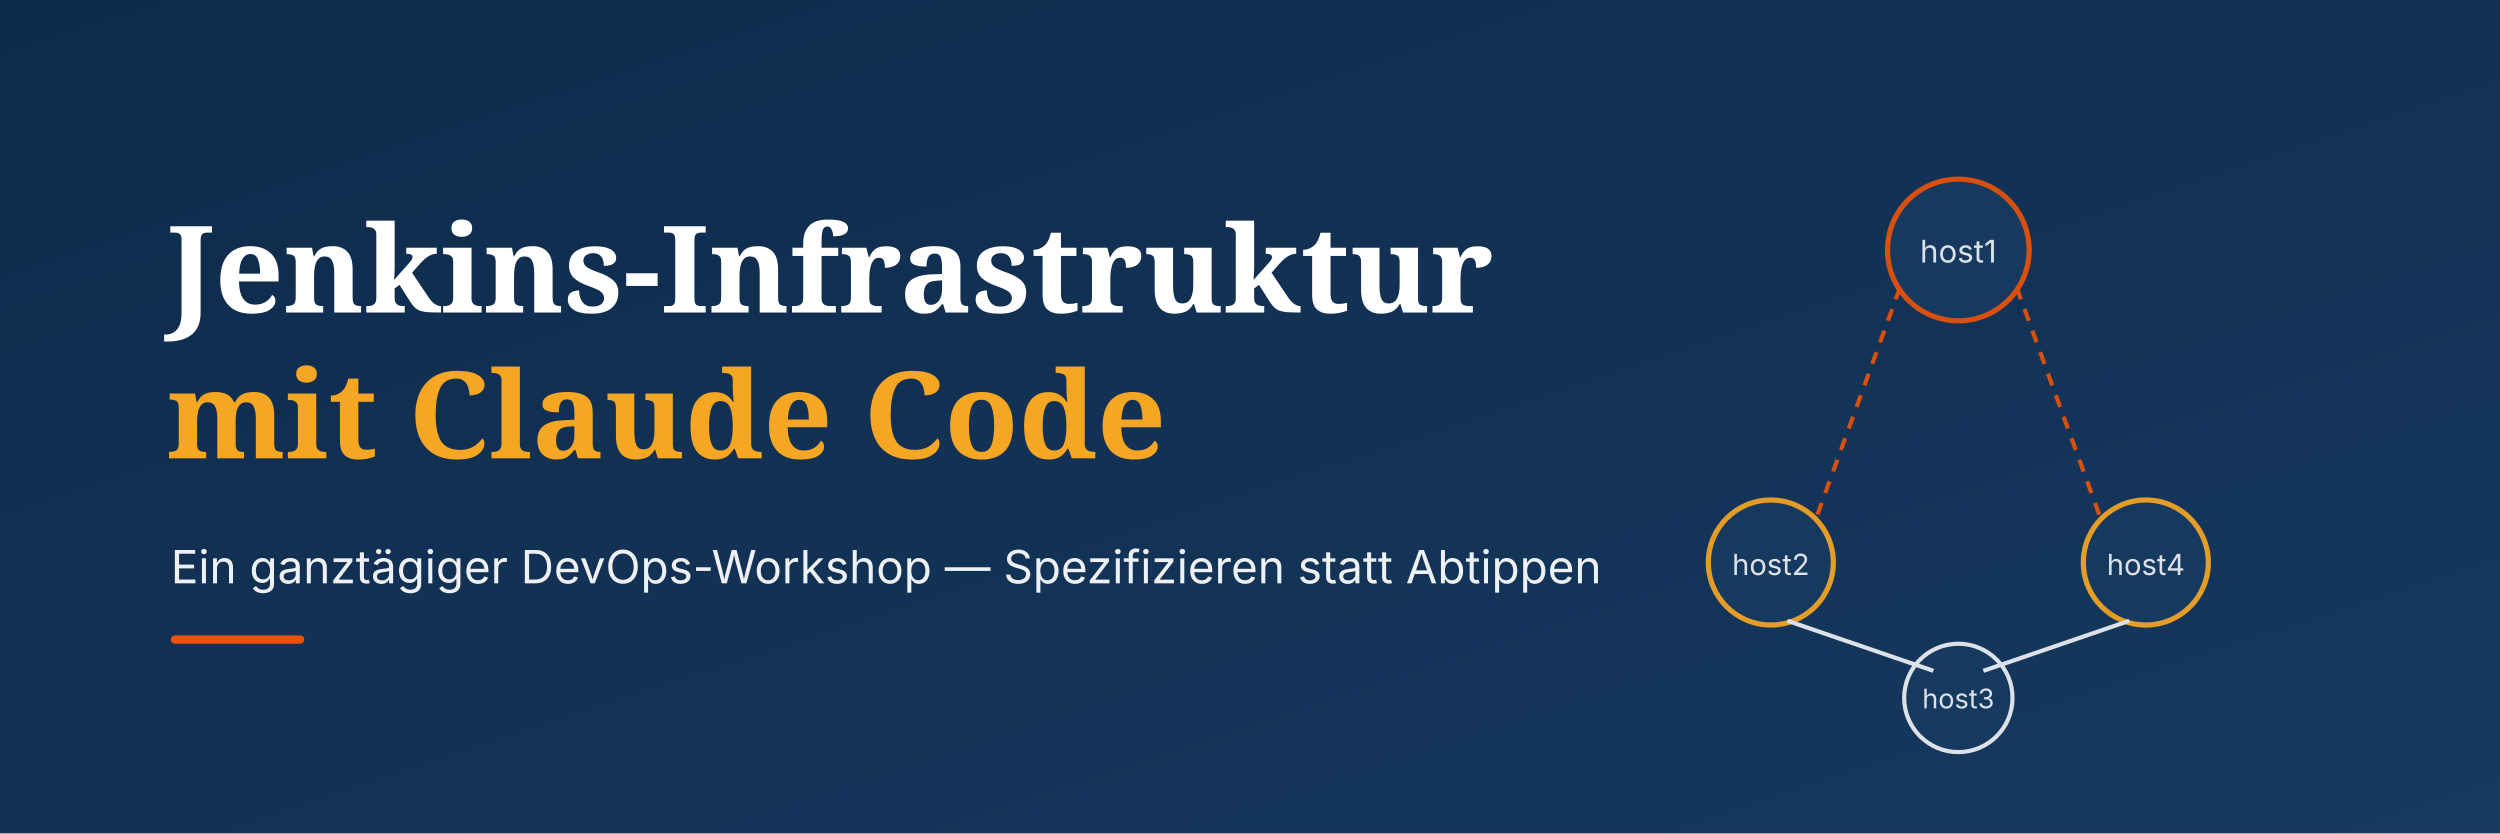
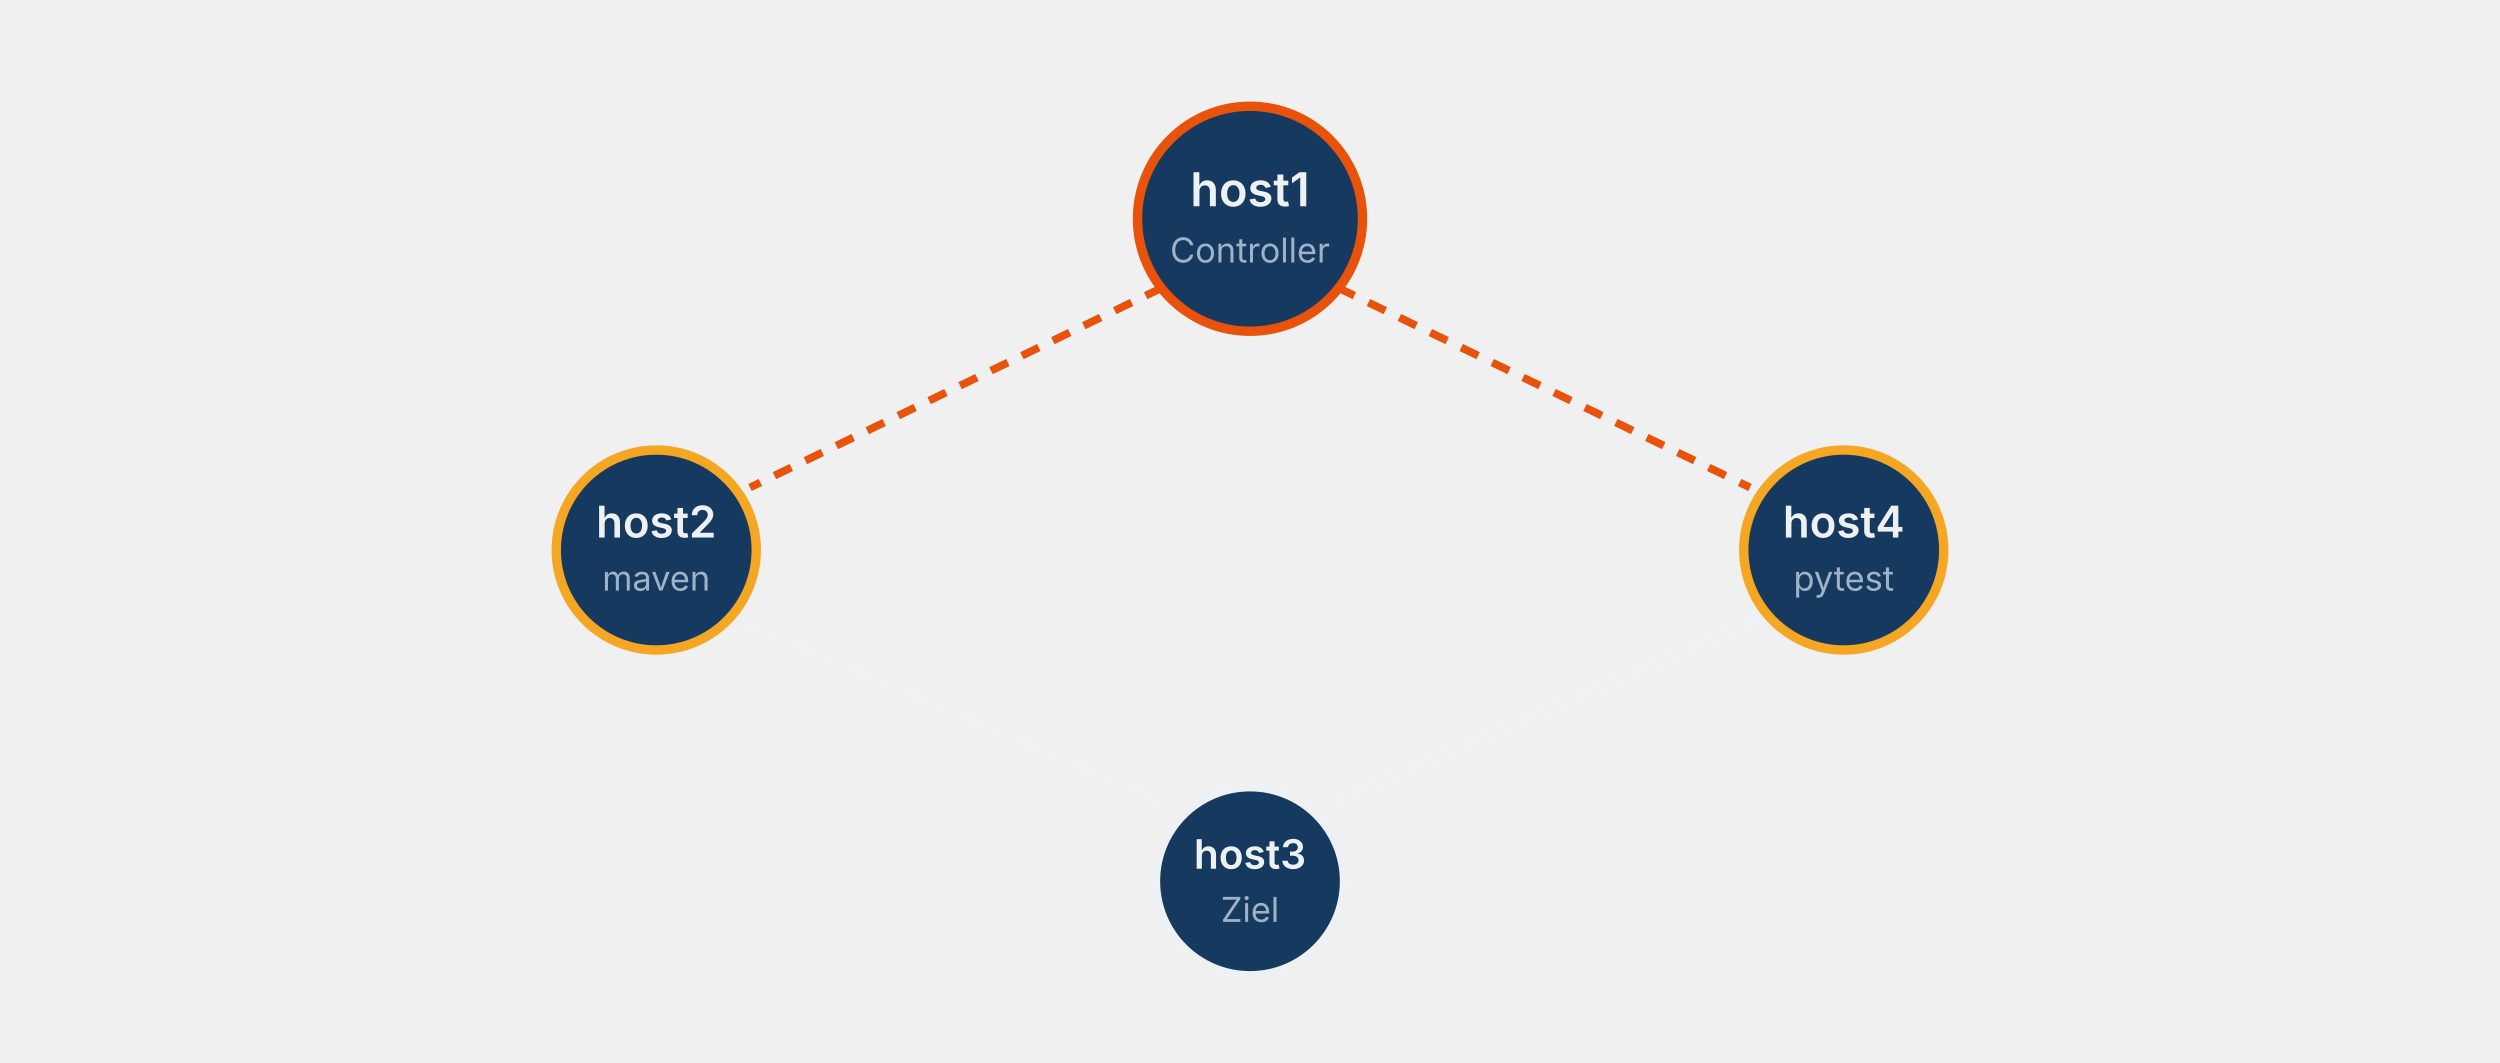
- <svg xmlns="http://www.w3.org/2000/svg" viewBox="0 0 1200 400" width="1200" height="400" role="img" aria-label="Workshop-Banner: Jenkins-Infrastruktur mit Claude Code">
-   <defs>
-     <linearGradient id="bg" x1="0" y1="0" x2="1" y2="1">
-       <stop offset="0%" stop-color="#0E2A4A" />
-       <stop offset="100%" stop-color="#16395F" />
-     </linearGradient>
-   </defs>
-   <rect width="1200" height="400" fill="url(#bg)" />
-   <g opacity="0.92">
-     <circle cx="940" cy="120" r="34" fill="#16395F" stroke="#E8520A" stroke-width="2.5" />
-     <text x="940" y="126" text-anchor="middle" font-family="Inter, Arial, sans-serif" font-size="15" fill="#EEF1F4">host1</text>
-     <circle cx="850" cy="270" r="30" fill="#16395F" stroke="#F5A623" stroke-width="2.5" />
-     <text x="850" y="276" text-anchor="middle" font-family="Inter, Arial, sans-serif" font-size="14" fill="#EEF1F4">host2</text>
-     <circle cx="1030" cy="270" r="30" fill="#16395F" stroke="#F5A623" stroke-width="2.5" />
-     <text x="1030" y="276" text-anchor="middle" font-family="Inter, Arial, sans-serif" font-size="14" fill="#EEF1F4">host4</text>
-     <circle cx="940" cy="335" r="26" fill="#16395F" stroke="#EEF1F4" stroke-width="2" />
-     <text x="940" y="340" text-anchor="middle" font-family="Inter, Arial, sans-serif" font-size="13" fill="#EEF1F4">host3</text>
-     <path d="M912 138 L872 248" stroke="#E8520A" stroke-width="2" stroke-dasharray="6 5" fill="none" />
-     <path d="M968 138 L1008 248" stroke="#E8520A" stroke-width="2" stroke-dasharray="6 5" fill="none" />
-     <path d="M858 298 L928 322" stroke="#EEF1F4" stroke-width="2" fill="none" />
-     <path d="M1022 298 L952 322" stroke="#EEF1F4" stroke-width="2" fill="none" />
-   </g>
-   <text x="80" y="150" font-family="'Source Serif 4', Georgia, serif" font-size="58" font-weight="700" fill="#FFFFFF">Jenkins-Infrastruktur</text>
-   <text x="80" y="220" font-family="'Source Serif 4', Georgia, serif" font-size="58" font-weight="700" fill="#F5A623">mit Claude Code</text>
-   <text x="82" y="280" font-family="Inter, Arial, sans-serif" font-size="22" fill="#EEF1F4">Ein ganztägiger DevOps-Workshop — Spezifizieren statt Abtippen</text>
-   <rect x="82" y="305" width="64" height="4" rx="2" fill="#E8520A" />
+ <svg xmlns="http://www.w3.org/2000/svg" viewBox="0 0 800 340" width="800" height="340" role="img" aria-label="Topologie: Controller orchestriert zwei Agenten und ein Deployment-Ziel">
+   <path d="M372 92 L240 156" stroke="#E8520A" stroke-width="2.5" stroke-dasharray="6 5" fill="none" />
+   <path d="M428 92 L560 156" stroke="#E8520A" stroke-width="2.5" stroke-dasharray="6 5" fill="none" />
+   <path d="M232 196 L372 256" stroke="#EEF1F4" stroke-width="2.5" fill="none" />
+   <path d="M568 196 L428 256" stroke="#EEF1F4" stroke-width="2.5" fill="none" />
+   <circle cx="400" cy="70" r="36" fill="#16395F" stroke="#E8520A" stroke-width="3" />
+   <text x="400" y="66" text-anchor="middle" font-family="Inter, Arial, sans-serif" font-size="15" font-weight="600" fill="#EEF1F4">host1</text>
+   <text x="400" y="84" text-anchor="middle" font-family="Inter, Arial, sans-serif" font-size="11" fill="#9FB3C8">Controller</text>
+   <circle cx="210" cy="176" r="32" fill="#16395F" stroke="#F5A623" stroke-width="3" />
+   <text x="210" y="172" text-anchor="middle" font-family="Inter, Arial, sans-serif" font-size="14" font-weight="600" fill="#EEF1F4">host2</text>
+   <text x="210" y="189" text-anchor="middle" font-family="Inter, Arial, sans-serif" font-size="11" fill="#9FB3C8">maven</text>
+   <circle cx="590" cy="176" r="32" fill="#16395F" stroke="#F5A623" stroke-width="3" />
+   <text x="590" y="172" text-anchor="middle" font-family="Inter, Arial, sans-serif" font-size="14" font-weight="600" fill="#EEF1F4">host4</text>
+   <text x="590" y="189" text-anchor="middle" font-family="Inter, Arial, sans-serif" font-size="11" fill="#9FB3C8">pytest</text>
+   <circle cx="400" cy="282" r="30" fill="#16395F" stroke="#EEF1F4" stroke-width="2.5" />
+   <text x="400" y="278" text-anchor="middle" font-family="Inter, Arial, sans-serif" font-size="13" font-weight="600" fill="#EEF1F4">host3</text>
+   <text x="400" y="295" text-anchor="middle" font-family="Inter, Arial, sans-serif" font-size="11" fill="#9FB3C8">Ziel</text>
</svg>
